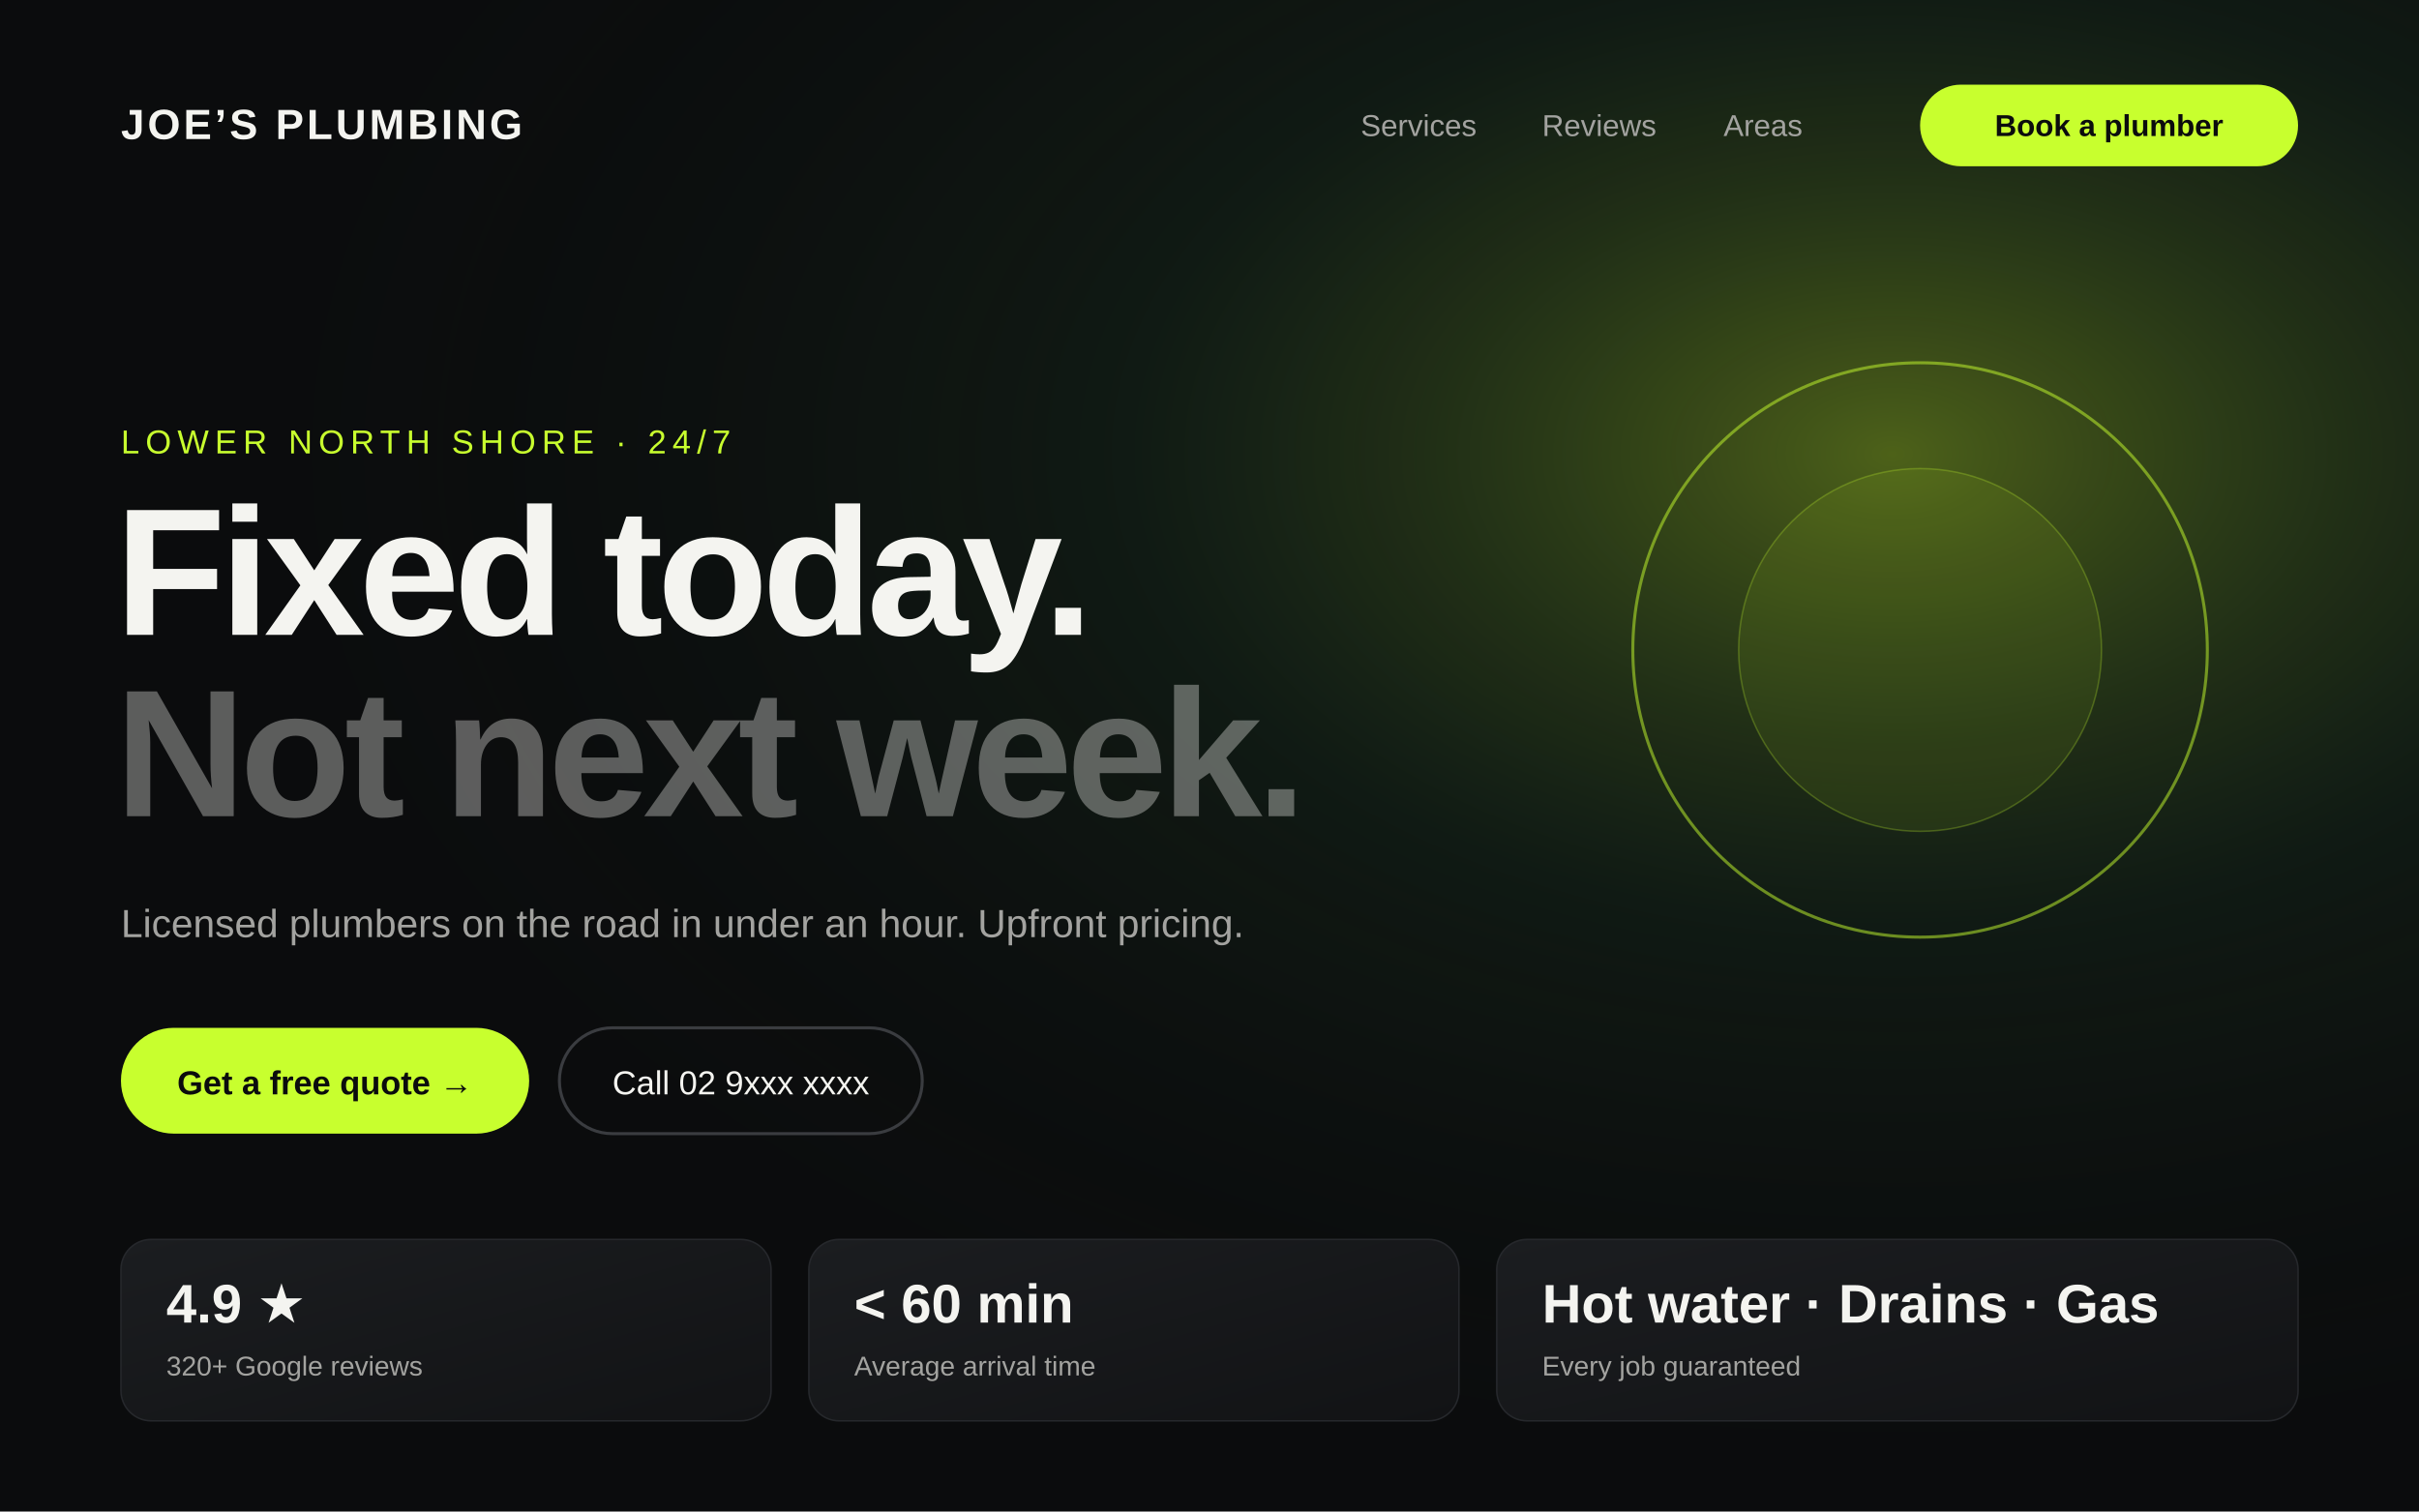
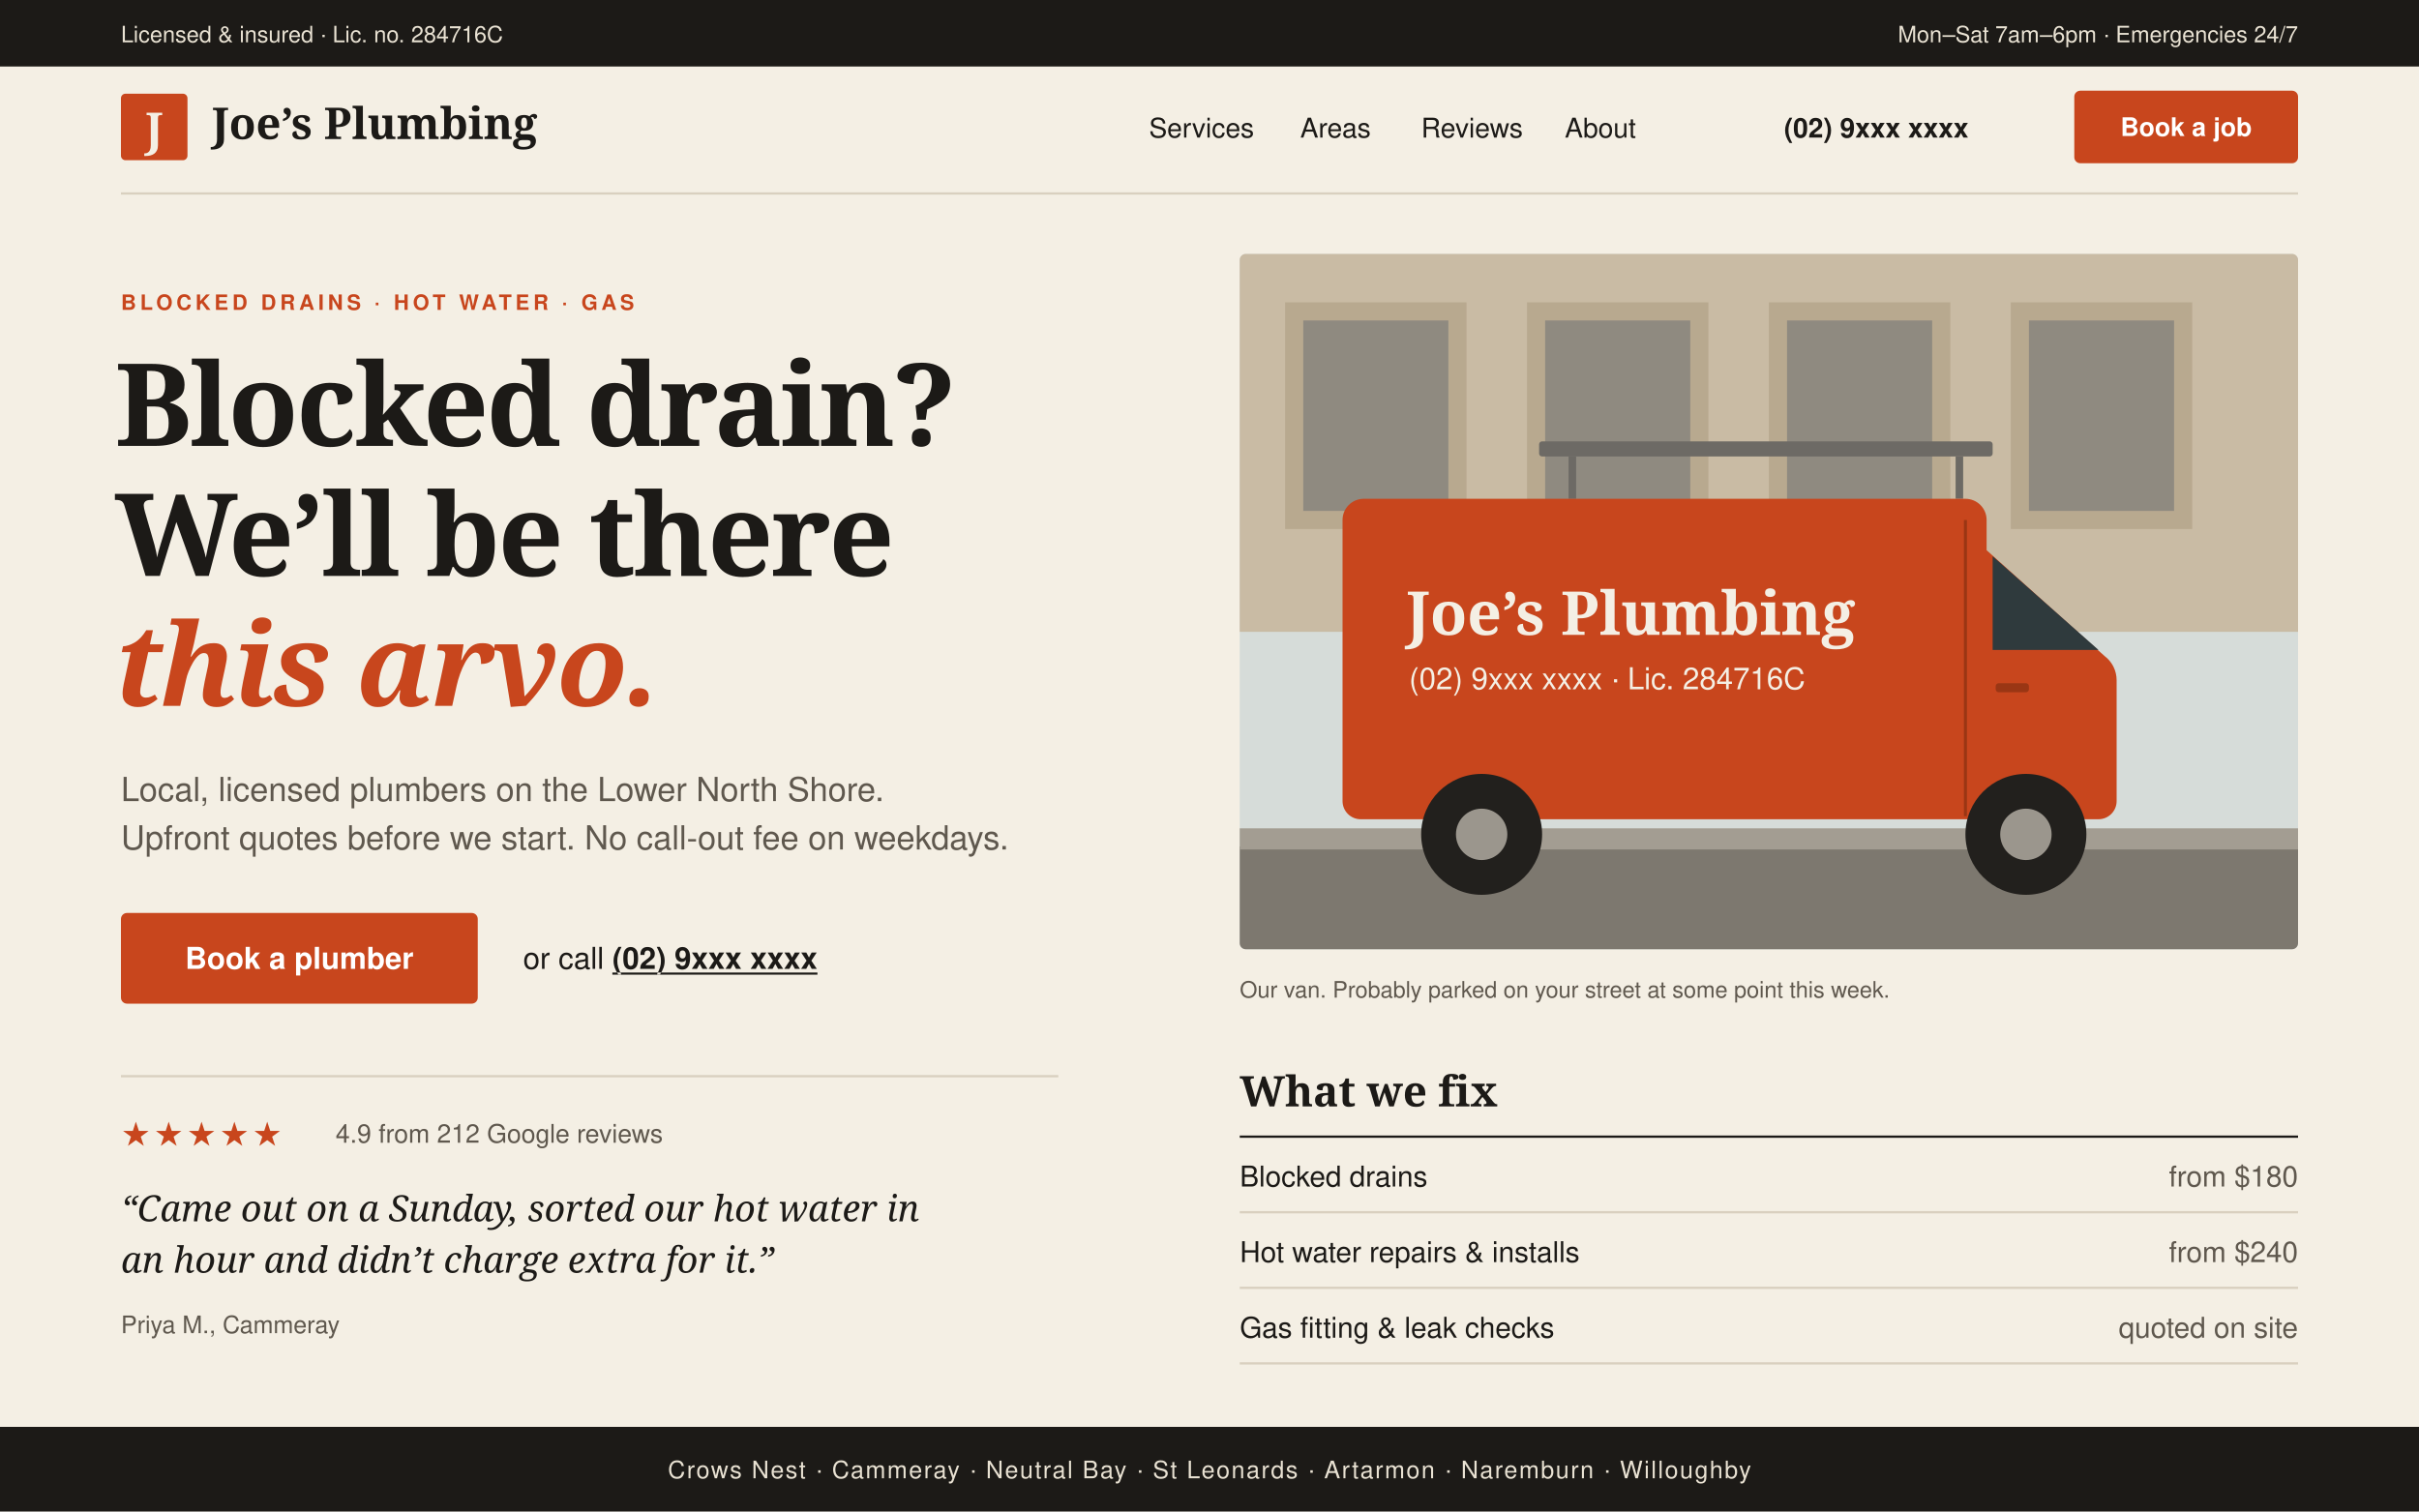
<svg xmlns="http://www.w3.org/2000/svg" viewBox="0 0 1600 1000" width="1600" height="1000">
-   <defs>
-     <radialGradient id="g" cx="78%" cy="30%" r="70%">
-       <stop offset="0" stop-color="#c8ff2e" stop-opacity=".35" />
-       <stop offset=".45" stop-color="#2d6a3a" stop-opacity=".15" />
-       <stop offset="1" stop-color="#0b0c0d" stop-opacity="0" />
-     </radialGradient>
-     <linearGradient id="card" x1="0" y1="0" x2="1" y2="1">
-       <stop offset="0" stop-color="#1b1d20" />
-       <stop offset="1" stop-color="#121315" />
-     </linearGradient>
-   </defs>
-   <rect width="1600" height="1000" fill="#0b0c0d" />
-   <rect width="1600" height="1000" fill="url(#g)" />
-   <text x="80" y="92" font-family="Helvetica Neue,Arial,sans-serif" font-weight="700" font-size="28" fill="#f4f4f0" letter-spacing="2">JOE’S PLUMBING</text>
-   <g font-family="Helvetica Neue,Arial,sans-serif" font-size="20" fill="#a3a3a0">
-     <text x="900" y="90">Services</text>
-     <text x="1020" y="90">Reviews</text>
-     <text x="1140" y="90">Areas</text>
+   <rect width="1600" height="1000" fill="#f4efe4" />
+   <rect width="1600" height="44" fill="#1c1a17" />
+   <g font-family="Helvetica Neue,Helvetica,Arial,sans-serif" font-size="15" fill="#e9e2d3">
+     <text x="80" y="28">Licensed &amp; insured · Lic. no. 284716C</text>
+     <text x="1520" y="28" text-anchor="end">Mon–Sat 7am–6pm · Emergencies 24/7</text>
  </g>
-   <rect x="1270" y="56" width="250" height="54" rx="27" fill="#c8ff2e" />
-   <text x="1395" y="90" text-anchor="middle" font-family="Helvetica Neue,Arial,sans-serif" font-weight="600" font-size="20" fill="#0b0c0d">Book a plumber</text>
-   <text x="80" y="300" font-family="Helvetica Neue,Arial,sans-serif" font-size="22" fill="#c8ff2e" letter-spacing="4">LOWER NORTH SHORE · 24/7</text>
-   <text x="76" y="420" font-family="Helvetica Neue,Arial,sans-serif" font-weight="800" font-size="120" fill="#f4f4f0" letter-spacing="-4">Fixed today.</text>
-   <text x="76" y="540" font-family="Helvetica Neue,Arial,sans-serif" font-weight="800" font-size="120" fill="#f4f4f0" letter-spacing="-4" opacity=".35">Not next week.</text>
-   <text x="80" y="620" font-family="Helvetica Neue,Arial,sans-serif" font-size="26" fill="#a3a3a0">Licensed plumbers on the road in under an hour. Upfront pricing.</text>
-   <rect x="80" y="680" width="270" height="70" rx="35" fill="#c8ff2e" />
-   <text x="215" y="724" text-anchor="middle" font-family="Helvetica Neue,Arial,sans-serif" font-weight="600" font-size="22" fill="#0b0c0d">Get a free quote →</text>
-   <rect x="370" y="680" width="240" height="70" rx="35" fill="none" stroke="#3a3c40" stroke-width="2" />
-   <text x="490" y="724" text-anchor="middle" font-family="Helvetica Neue,Arial,sans-serif" font-size="22" fill="#f4f4f0">Call 02 9xxx xxxx</text>
-   <g font-family="Helvetica Neue,Arial,sans-serif">
-     <rect x="80" y="820" width="430" height="120" rx="20" fill="url(#card)" stroke="#26282c" />
-     <text x="110" y="875" font-weight="700" font-size="36" fill="#f4f4f0">4.9 ★</text>
-     <text x="110" y="910" font-size="18" fill="#a3a3a0">320+ Google reviews</text>
-     <rect x="535" y="820" width="430" height="120" rx="20" fill="url(#card)" stroke="#26282c" />
-     <text x="565" y="875" font-weight="700" font-size="36" fill="#f4f4f0">&lt; 60 min</text>
-     <text x="565" y="910" font-size="18" fill="#a3a3a0">Average arrival time</text>
-     <rect x="990" y="820" width="530" height="120" rx="20" fill="url(#card)" stroke="#26282c" />
-     <text x="1020" y="875" font-weight="700" font-size="36" fill="#f4f4f0">Hot water · Drains · Gas</text>
-     <text x="1020" y="910" font-size="18" fill="#a3a3a0">Every job guaranteed</text>
+   <rect x="80" y="62" width="44" height="44" rx="3" fill="#c8461d" />
+   <text x="102" y="96" text-anchor="middle" font-family="Georgia,serif" font-weight="700" font-size="30" fill="#f4efe4">J</text>
+   <text x="140" y="92" font-family="Georgia,serif" font-weight="700" font-size="29" fill="#1c1a17">Joe’s Plumbing</text>
+   <g font-family="Helvetica Neue,Helvetica,Arial,sans-serif" font-size="18" fill="#1c1a17">
+     <text x="760" y="91">Services</text>
+     <text x="860" y="91">Areas</text>
+     <text x="940" y="91">Reviews</text>
+     <text x="1035" y="91">About</text>
+     <text x="1180" y="91" font-weight="700">(02) 9xxx xxxx</text>
  </g>
-   <circle cx="1270" cy="430" r="190" fill="none" stroke="#c8ff2e" stroke-opacity=".5" stroke-width="2" />
-   <circle cx="1270" cy="430" r="120" fill="#c8ff2e" fill-opacity=".08" stroke="#c8ff2e" stroke-opacity=".25" />
+   <rect x="1372" y="60" width="148" height="48" rx="4" fill="#c8461d" />
+   <text x="1446" y="90" text-anchor="middle" font-family="Helvetica Neue,Helvetica,Arial,sans-serif" font-weight="700" font-size="17" fill="#fff">Book a job</text>
+   <line x1="80" y1="128" x2="1520" y2="128" stroke="#d9d0bf" stroke-width="1.5" />
+   <text x="80" y="205" font-family="Helvetica Neue,Helvetica,Arial,sans-serif" font-weight="700" font-size="14" letter-spacing="2.5" fill="#c8461d">BLOCKED DRAINS · HOT WATER · GAS</text>
+   <g font-family="Georgia,serif" font-weight="700" font-size="76" fill="#1c1a17" letter-spacing="-1.5">
+     <text x="76" y="295">Blocked drain?</text>
+     <text x="76" y="381">We’ll be there</text>
+     <text x="76" y="467" font-style="italic" fill="#c8461d">this arvo.</text>
+   </g>
+   <g font-family="Helvetica Neue,Helvetica,Arial,sans-serif" font-size="22" fill="#5f584e">
+     <text x="80" y="530">Local, licensed plumbers on the Lower North Shore.</text>
+     <text x="80" y="562">Upfront quotes before we start. No call-out fee on weekdays.</text>
+   </g>
+   <rect x="80" y="604" width="236" height="60" rx="4" fill="#c8461d" />
+   <text x="198" y="641" text-anchor="middle" font-family="Helvetica Neue,Helvetica,Arial,sans-serif" font-weight="700" font-size="20" fill="#fff">Book a plumber</text>
+   <text x="346" y="641" font-family="Helvetica Neue,Helvetica,Arial,sans-serif" font-size="20" fill="#1c1a17">or call <tspan font-weight="700" text-decoration="underline">(02) 9xxx xxxx</tspan>
+   </text>
+   <line x1="80" y1="712" x2="700" y2="712" stroke="#d9d0bf" stroke-width="1.5" />
+   <text x="80" y="758" font-family="Arial,sans-serif" font-size="22" fill="#c8461d" letter-spacing="2">★★★★★</text>
+   <text x="222" y="756" font-family="Helvetica Neue,Helvetica,Arial,sans-serif" font-size="17" fill="#5f584e">4.9 from 212 Google reviews</text>
+   <g font-family="Georgia,serif" font-style="italic" font-size="24" fill="#1c1a17">
+     <text x="80" y="808">“Came out on a Sunday, sorted our hot water in</text>
+     <text x="80" y="842">an hour and didn’t charge extra for it.”</text>
+   </g>
+   <text x="80" y="882" font-family="Helvetica Neue,Helvetica,Arial,sans-serif" font-size="16" fill="#5f584e">Priya M., Cammeray</text>
+   <clipPath id="photo">
+     <rect x="820" y="168" width="700" height="460" rx="4" />
+   </clipPath>
+   <g clip-path="url(#photo)">
+     <rect x="820" y="168" width="700" height="460" fill="#d6dcd9" />
+     <rect x="820" y="168" width="700" height="250" fill="#c9bba4" />
+     <g fill="#b8a98f">
+       <rect x="850" y="200" width="120" height="150" />
+       <rect x="1010" y="200" width="120" height="150" />
+       <rect x="1170" y="200" width="120" height="150" />
+       <rect x="1330" y="200" width="120" height="150" />
+     </g>
+     <g fill="#8f8a80">
+       <rect x="862" y="212" width="96" height="126" />
+       <rect x="1022" y="212" width="96" height="126" />
+       <rect x="1182" y="212" width="96" height="126" />
+       <rect x="1342" y="212" width="96" height="126" />
+     </g>
+     <rect x="820" y="560" width="700" height="68" fill="#7d786f" />
+     <rect x="820" y="548" width="700" height="14" fill="#a39d92" />
+     <rect x="1018" y="292" width="300" height="10" rx="2" fill="#6d6a65" />
+     <g stroke="#6d6a65" stroke-width="5">
+       <line x1="1040" y1="302" x2="1040" y2="330" />
+       <line x1="1296" y1="302" x2="1296" y2="330" />
+     </g>
+     <path d="M900 330 h400 a14 14 0 0 1 14 14 v20 l78 70 a20 20 0 0 1 8 16 v80 a12 12 0 0 1 -12 12 h-488 a12 12 0 0 1 -12 -12 v-186 a14 14 0 0 1 14 -14 z" fill="#c8461d" />
+     <path d="M1318 368 l70 62 h-70 z" fill="#2f3a3d" />
+     <rect x="1320" y="452" width="22" height="6" rx="2" fill="#9a3614" />
+     <text x="930" y="420" font-family="Georgia,serif" font-weight="700" font-size="40" fill="#f4efe4">Joe’s Plumbing</text>
+     <text x="932" y="456" font-family="Helvetica Neue,Helvetica,Arial,sans-serif" font-size="20" fill="#f4efe4">(02) 9xxx xxxx · Lic. 284716C</text>
+     <line x1="1300" y1="344" x2="1300" y2="540" stroke="#9a3614" stroke-width="2" />
+     <g>
+       <circle cx="980" cy="552" r="40" fill="#22201d" />
+       <circle cx="980" cy="552" r="17" fill="#9b968d" />
+       <circle cx="1340" cy="552" r="40" fill="#22201d" />
+       <circle cx="1340" cy="552" r="17" fill="#9b968d" />
+     </g>
+   </g>
+   <text x="820" y="660" font-family="Helvetica Neue,Helvetica,Arial,sans-serif" font-size="15" fill="#5f584e">Our van. Probably parked on your street at some point this week.</text>
+   <text x="820" y="732" font-family="Georgia,serif" font-weight="700" font-size="28" fill="#1c1a17">What we fix</text>
+   <g font-family="Helvetica Neue,Helvetica,Arial,sans-serif" font-size="19" fill="#1c1a17">
+     <line x1="820" y1="752" x2="1520" y2="752" stroke="#1c1a17" stroke-width="1.5" />
+     <text x="820" y="785">Blocked drains</text>
+     <text x="1520" y="785" text-anchor="end" fill="#5f584e">from $180</text>
+     <line x1="820" y1="802" x2="1520" y2="802" stroke="#d9d0bf" stroke-width="1.5" />
+     <text x="820" y="835">Hot water repairs &amp; installs</text>
+     <text x="1520" y="835" text-anchor="end" fill="#5f584e">from $240</text>
+     <line x1="820" y1="852" x2="1520" y2="852" stroke="#d9d0bf" stroke-width="1.5" />
+     <text x="820" y="885">Gas fitting &amp; leak checks</text>
+     <text x="1520" y="885" text-anchor="end" fill="#5f584e">quoted on site</text>
+     <line x1="820" y1="902" x2="1520" y2="902" stroke="#d9d0bf" stroke-width="1.5" />
+   </g>
+   <rect y="944" width="1600" height="56" fill="#1c1a17" />
+   <text x="800" y="978" text-anchor="middle" font-family="Helvetica Neue,Helvetica,Arial,sans-serif" font-size="16" letter-spacing="1" fill="#e9e2d3">Crows Nest · Cammeray · Neutral Bay · St Leonards · Artarmon · Naremburn · Willoughby</text>
</svg>
